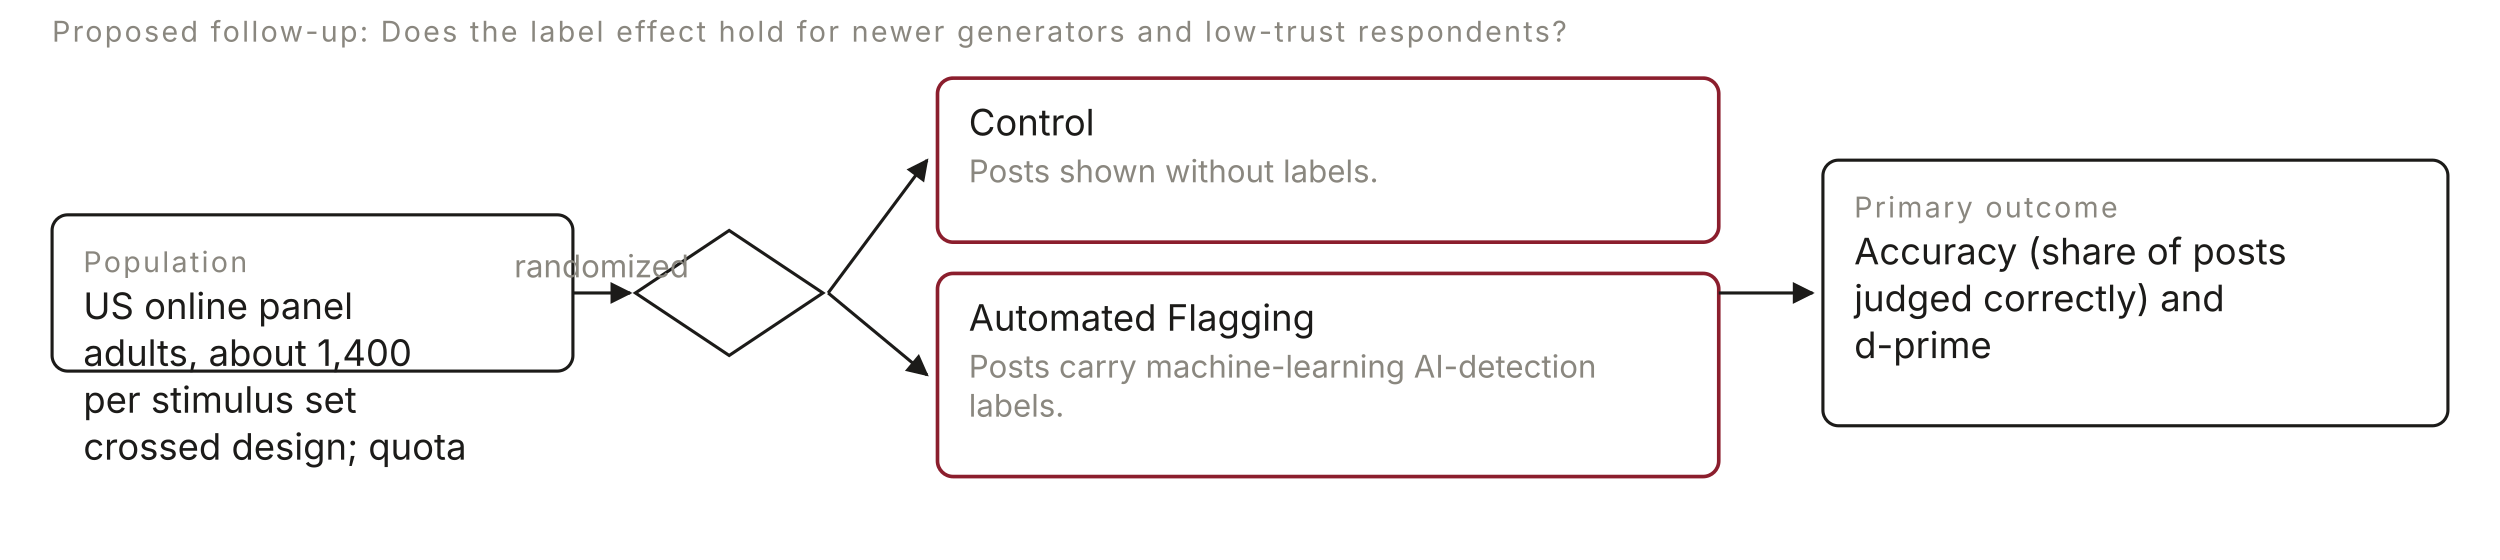
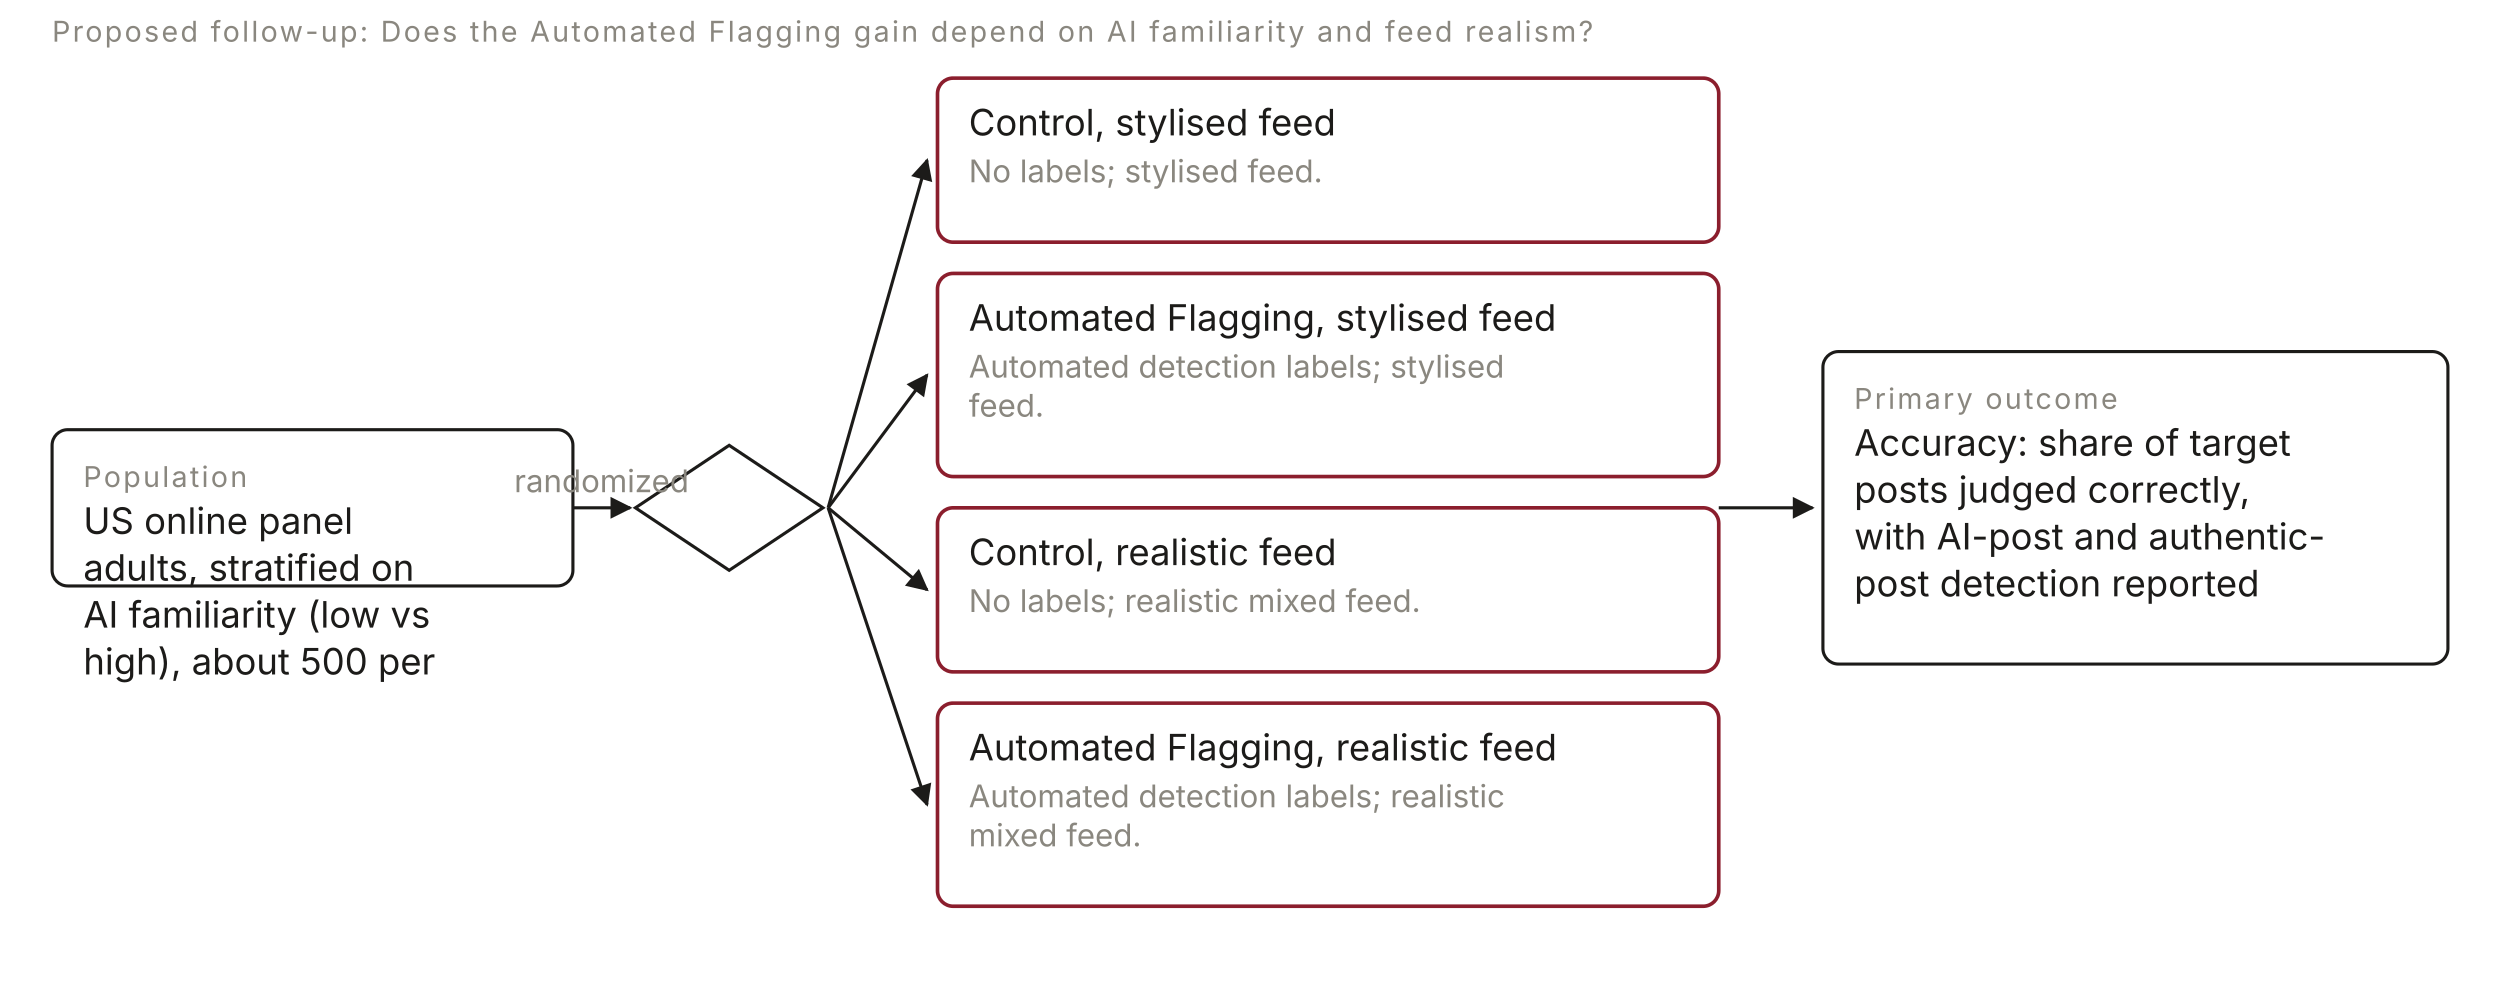
- <svg xmlns="http://www.w3.org/2000/svg" viewBox="0 0 960 215" width="100%" role="img" aria-labelledby="fd-title fd-desc">
+ <svg xmlns="http://www.w3.org/2000/svg" viewBox="0 0 960 380" width="100%" role="img" aria-labelledby="fd-title fd-desc">
  <style>
:root{--fd-ink:#1c1b19;--fd-muted:#8a877f;--fd-rule:#d9d5cc;--fd-accent:#8b1e2d;--fd-bg:#ffffff}
@media (prefers-color-scheme: dark){:root{--fd-ink:#ecebe6;--fd-muted:#b4b1a9;--fd-rule:#4a4a52;--fd-accent:#e08a96;--fd-bg:#1d1d23}}
.box{fill:var(--fd-bg,#fff);stroke:var(--fd-ink,#1c1b19);stroke-width:1.2}
.arm{fill:var(--fd-bg,#fff);stroke:var(--fd-accent,#8b1e2d);stroke-width:1.4}
.soft{fill:var(--fd-bg,#fff);stroke:var(--fd-rule,#d9d5cc);stroke-width:1.2}
text{font-family:Inter,Helvetica,Arial,sans-serif;fill:var(--fd-ink,#1c1b19);font-size:14px}
.cap{font-size:12px;fill:var(--fd-muted,#8a877f)}
.kicker{font-size:11px;letter-spacing:.08em;fill:var(--fd-muted,#8a877f);text-transform:uppercase}
.edge{stroke:var(--fd-ink,#1c1b19);stroke-width:1.2;fill:none;marker-end:url(#fd-arrow)}
.assoc{stroke-dasharray:5 4}
#fd-arrow path{fill:var(--fd-ink,#1c1b19)}
</style>
  <defs>
    <marker id="fd-arrow" viewBox="0 0 10 10" refX="9" refY="5" markerWidth="7" markerHeight="7" orient="auto-start-reverse">
      <path d="M0,0 L10,5 L0,10 z" />
    </marker>
  </defs>
-   <text class="kicker" x="20" y="16">Proposed follow-up: Does the label effect hold for newer generators and low-trust respondents?</text>
+   <text class="kicker" x="20" y="16">Proposed follow-up: Does the Automated Flagging gain depend on AI familiarity and feed realism?</text>
  <g>
-     <rect class="box" x="20" y="82.5" width="200" height="60" rx="6" />
-     <text class="kicker" x="32" y="104.5">Population</text>
-     <text x="32" y="122.5">US online panel</text>
-     <text x="32" y="140.5">adults, about 1,400</text>
-     <text x="32" y="158.5">per stimulus set</text>
-     <text x="32" y="176.5">crossed design; quota</text>
+     <rect class="box" x="20" y="165.0" width="200" height="60" rx="6" />
+     <text class="kicker" x="32" y="187.0">Population</text>
+     <text x="32" y="205.0">US online panel</text>
+     <text x="32" y="223.0">adults, stratified on</text>
+     <text x="32" y="241.0">AI familiarity (low vs</text>
+     <text x="32" y="259.0">high), about 500 per</text>
  </g>
-   <polygon class="box" points="280,88.5 316,112.5 280,136.5 244,112.5" />
-   <path class="edge" d="M220,112.5 L242,112.5" />
-   <text class="cap" x="231.0" y="106.5" text-anchor="middle">randomized</text>
-   <g id="arm-c_control" data-text="Posts shown without labels.">
+   <polygon class="box" points="280,171.0 316,195.0 280,219.0 244,195.0" />
+   <path class="edge" d="M220,195.0 L242,195.0" />
+   <text class="cap" x="231.0" y="189.0" text-anchor="middle">randomized</text>
+   <g id="arm-c_ctrl_styl" data-text="No labels; stylised feed.">
    <rect class="arm" x="360" y="30" width="300" height="63" rx="6" />
-     <text x="372" y="52">Control</text>
-     <text class="cap" x="372" y="70">Posts shown without labels.</text>
+     <text x="372" y="52">Control, stylised feed</text>
+     <text class="cap" x="372" y="70">No labels; stylised feed.</text>
  </g>
-   <path class="edge" d="M318,112.5 L356,61.5" />
-   <g id="arm-c_flag" data-text="Posts carry machine-learning AI-detection labels.">
+   <path class="edge" d="M318,195.0 L356,61.5" />
+   <g id="arm-c_flag_styl" data-text="Automated detection labels; stylised feed.">
    <rect class="arm" x="360" y="105" width="300" height="78" rx="6" />
-     <text x="372" y="127">Automated Flagging</text>
-     <text class="cap" x="372" y="145">Posts carry machine-learning AI-detection</text>
-     <text class="cap" x="372" y="160">labels.</text>
+     <text x="372" y="127">Automated Flagging, stylised feed</text>
+     <text class="cap" x="372" y="145">Automated detection labels; stylised</text>
+     <text class="cap" x="372" y="160">feed.</text>
  </g>
-   <path class="edge" d="M318,112.5 L356,144.0" />
+   <path class="edge" d="M318,195.0 L356,144.0" />
+   <g id="arm-c_ctrl_real" data-text="No labels; realistic mixed feed.">
+     <rect class="arm" x="360" y="195" width="300" height="63" rx="6" />
+     <text x="372" y="217">Control, realistic feed</text>
+     <text class="cap" x="372" y="235">No labels; realistic mixed feed.</text>
+   </g>
+   <path class="edge" d="M318,195.0 L356,226.5" />
+   <g id="arm-c_flag_real" data-text="Automated detection labels; realistic mixed feed.">
+     <rect class="arm" x="360" y="270" width="300" height="78" rx="6" />
+     <text x="372" y="292">Automated Flagging, realistic feed</text>
+     <text class="cap" x="372" y="310">Automated detection labels; realistic</text>
+     <text class="cap" x="372" y="325">mixed feed.</text>
+   </g>
+   <path class="edge" d="M318,195.0 L356,309.0" />
  <g>
-     <rect class="box" x="700" y="61.5" width="240" height="102" rx="6" />
-     <text class="kicker" x="712" y="83.5">Primary outcome</text>
-     <text x="712" y="101.5">Accuracy (share of posts</text>
-     <text x="712" y="119.5">judged correctly) and</text>
-     <text x="712" y="137.5">d-prime</text>
+     <rect class="box" x="700" y="135.0" width="240" height="120" rx="6" />
+     <text class="kicker" x="712" y="157.0">Primary outcome</text>
+     <text x="712" y="175.0">Accuracy: share of target</text>
+     <text x="712" y="193.0">posts judged correctly,</text>
+     <text x="712" y="211.0">with AI-post and authentic-</text>
+     <text x="712" y="229.0">post detection reported</text>
  </g>
-   <path class="edge" d="M660,112.5 L696,112.5" />
+   <path class="edge" d="M660,195.0 L696,195.0" />
</svg>
